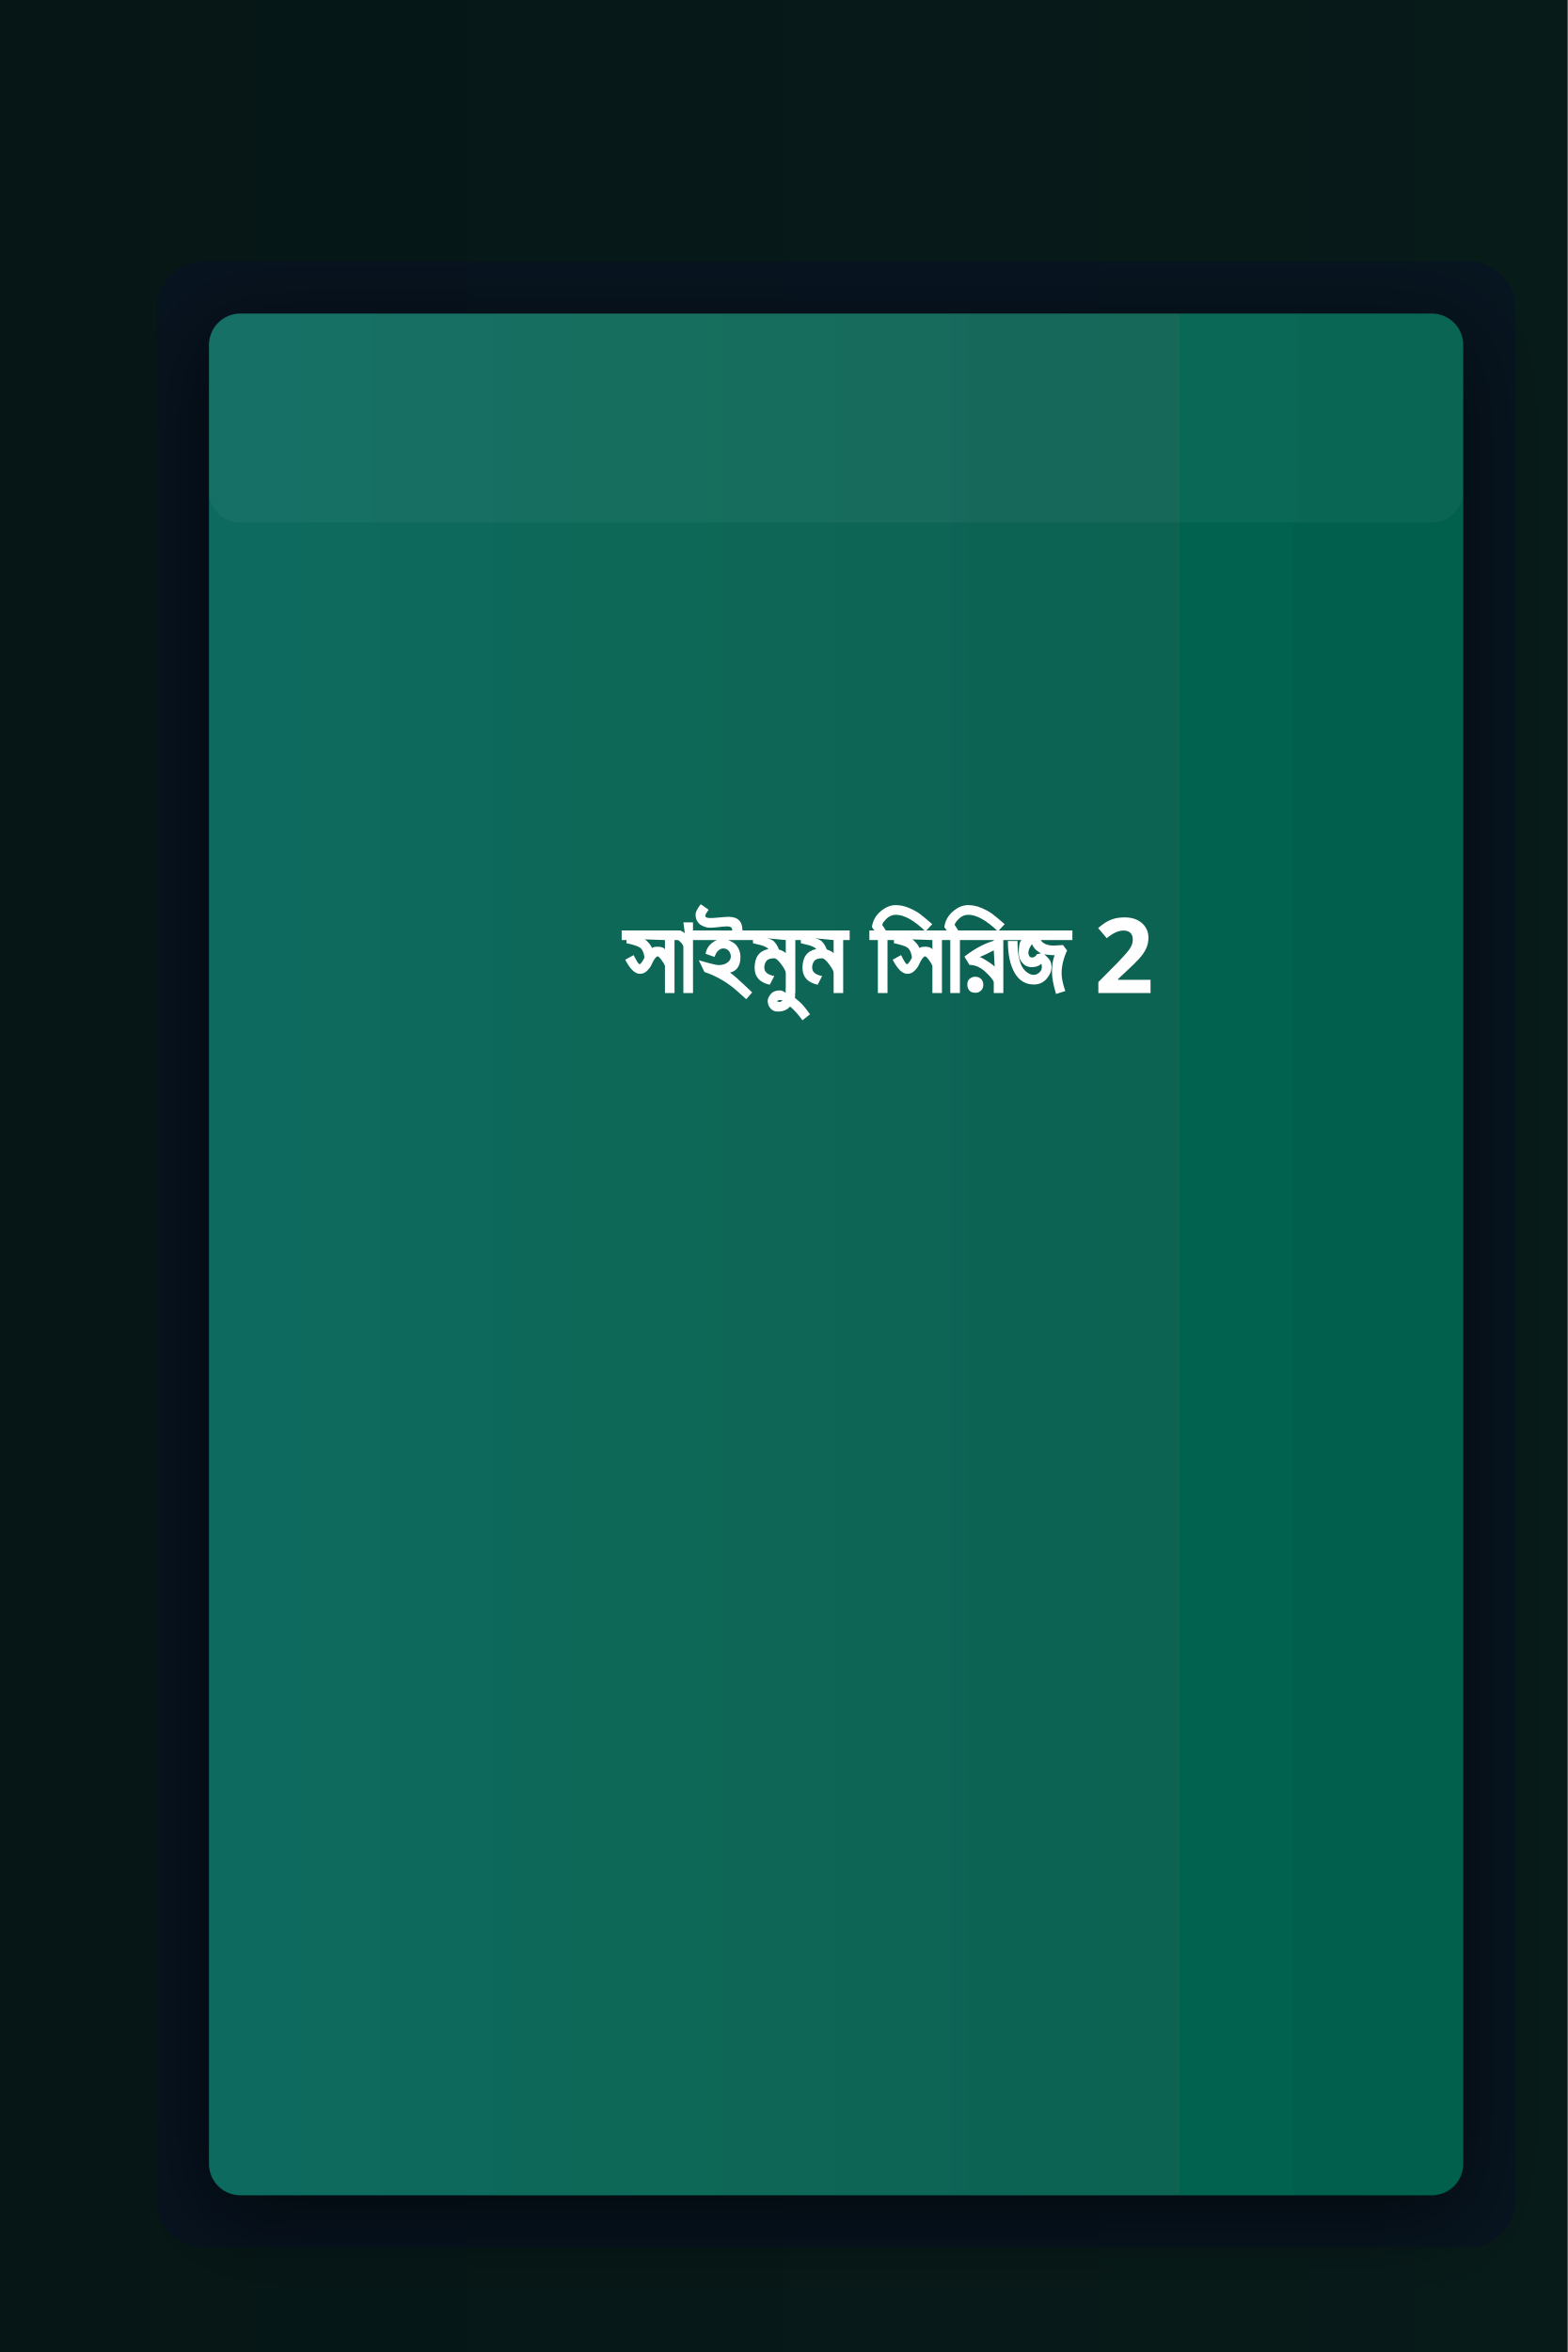
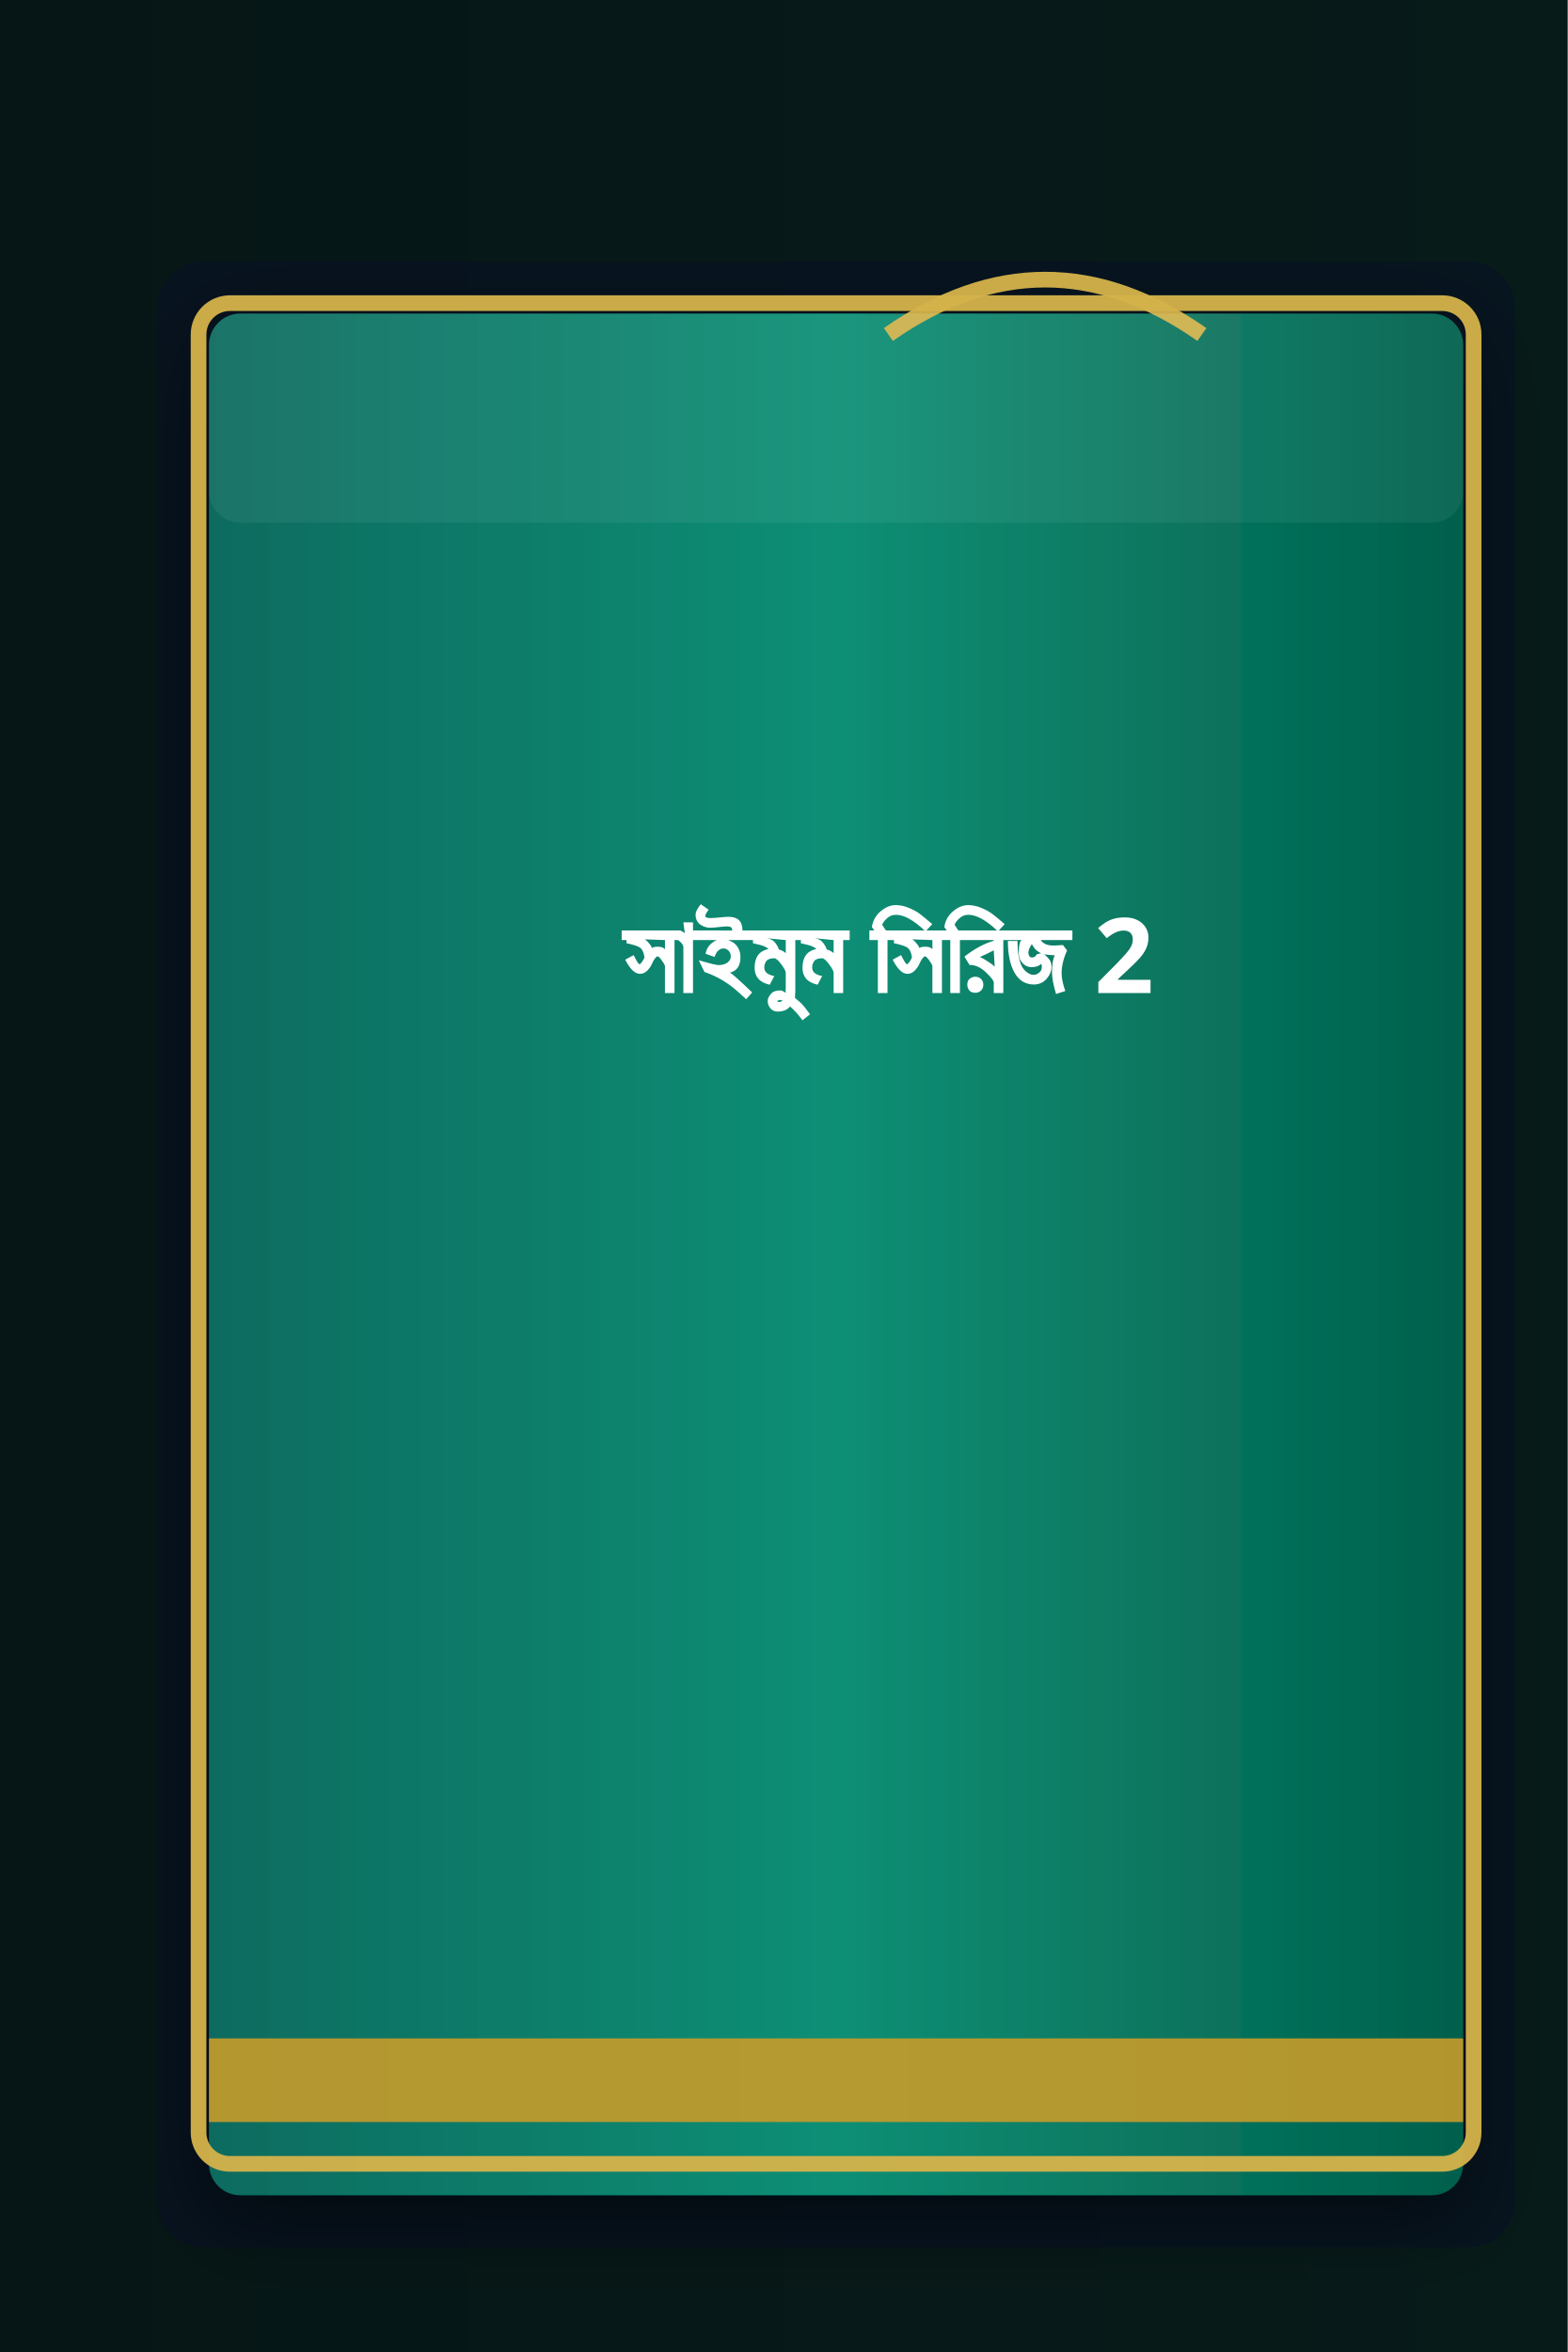
<svg xmlns="http://www.w3.org/2000/svg" width="600" height="900" viewBox="0 0 600 900">
  <defs>
    <linearGradient id="g" x1="0" x2="1">
      <stop offset="0%" stop-color="#061616" />
      <stop offset="100%" stop-color="#071b19" />
    </linearGradient>
    <linearGradient id="coverGrad" x1="0" x2="1">
      <stop offset="0%" stop-color="#0f6b5f" />
+       <stop offset="50%" stop-color="#0b8f75" />
      <stop offset="100%" stop-color="#04604c" />
    </linearGradient>
    <filter id="ds" x="-20%" y="-20%" width="140%" height="140%">
      <feDropShadow dx="0" dy="8" stdDeviation="16" flood-color="#000" flood-opacity="0.6" />
    </filter>
  </defs>
  <rect width="100%" height="100%" fill="url(#g)" />
  <g transform="translate(40,80)">
    <rect x="20" y="20" width="520" height="760" rx="18" fill="#071026" opacity="0.55" />
    <rect x="40" y="40" width="480" height="720" rx="12" fill="url(#coverGrad)" filter="url(#ds)" />
-     <rect x="40" y="40" width="480" height="80" rx="12" fill="rgba(255,255,255,0.04)" />
+     <rect x="36" y="36" width="488" height="712" rx="12" fill="none" stroke="#d4b24a" stroke-width="6" opacity="0.95" />
+     <path d="M300 48 C340 20 380 20 420 48" fill="none" stroke="#d4b24a" stroke-width="6" opacity="0.95" />
+     <rect x="40" y="700" width="480" height="32" fill="#c79b2a" opacity="0.9" />
+     <rect x="40" y="40" width="480" height="80" rx="12" fill="rgba(255,255,255,0.06)" />
    <text x="300" y="300" text-anchor="middle" fill="#ffffff" font-family="Noto Sans, Arial, sans-serif" style="font-weight:700;">
      <tspan x="300" dy="0" font-size="40" font-weight="700">সাইমুম সিরিজ 2</tspan>
    </text>
  </g>
</svg>
